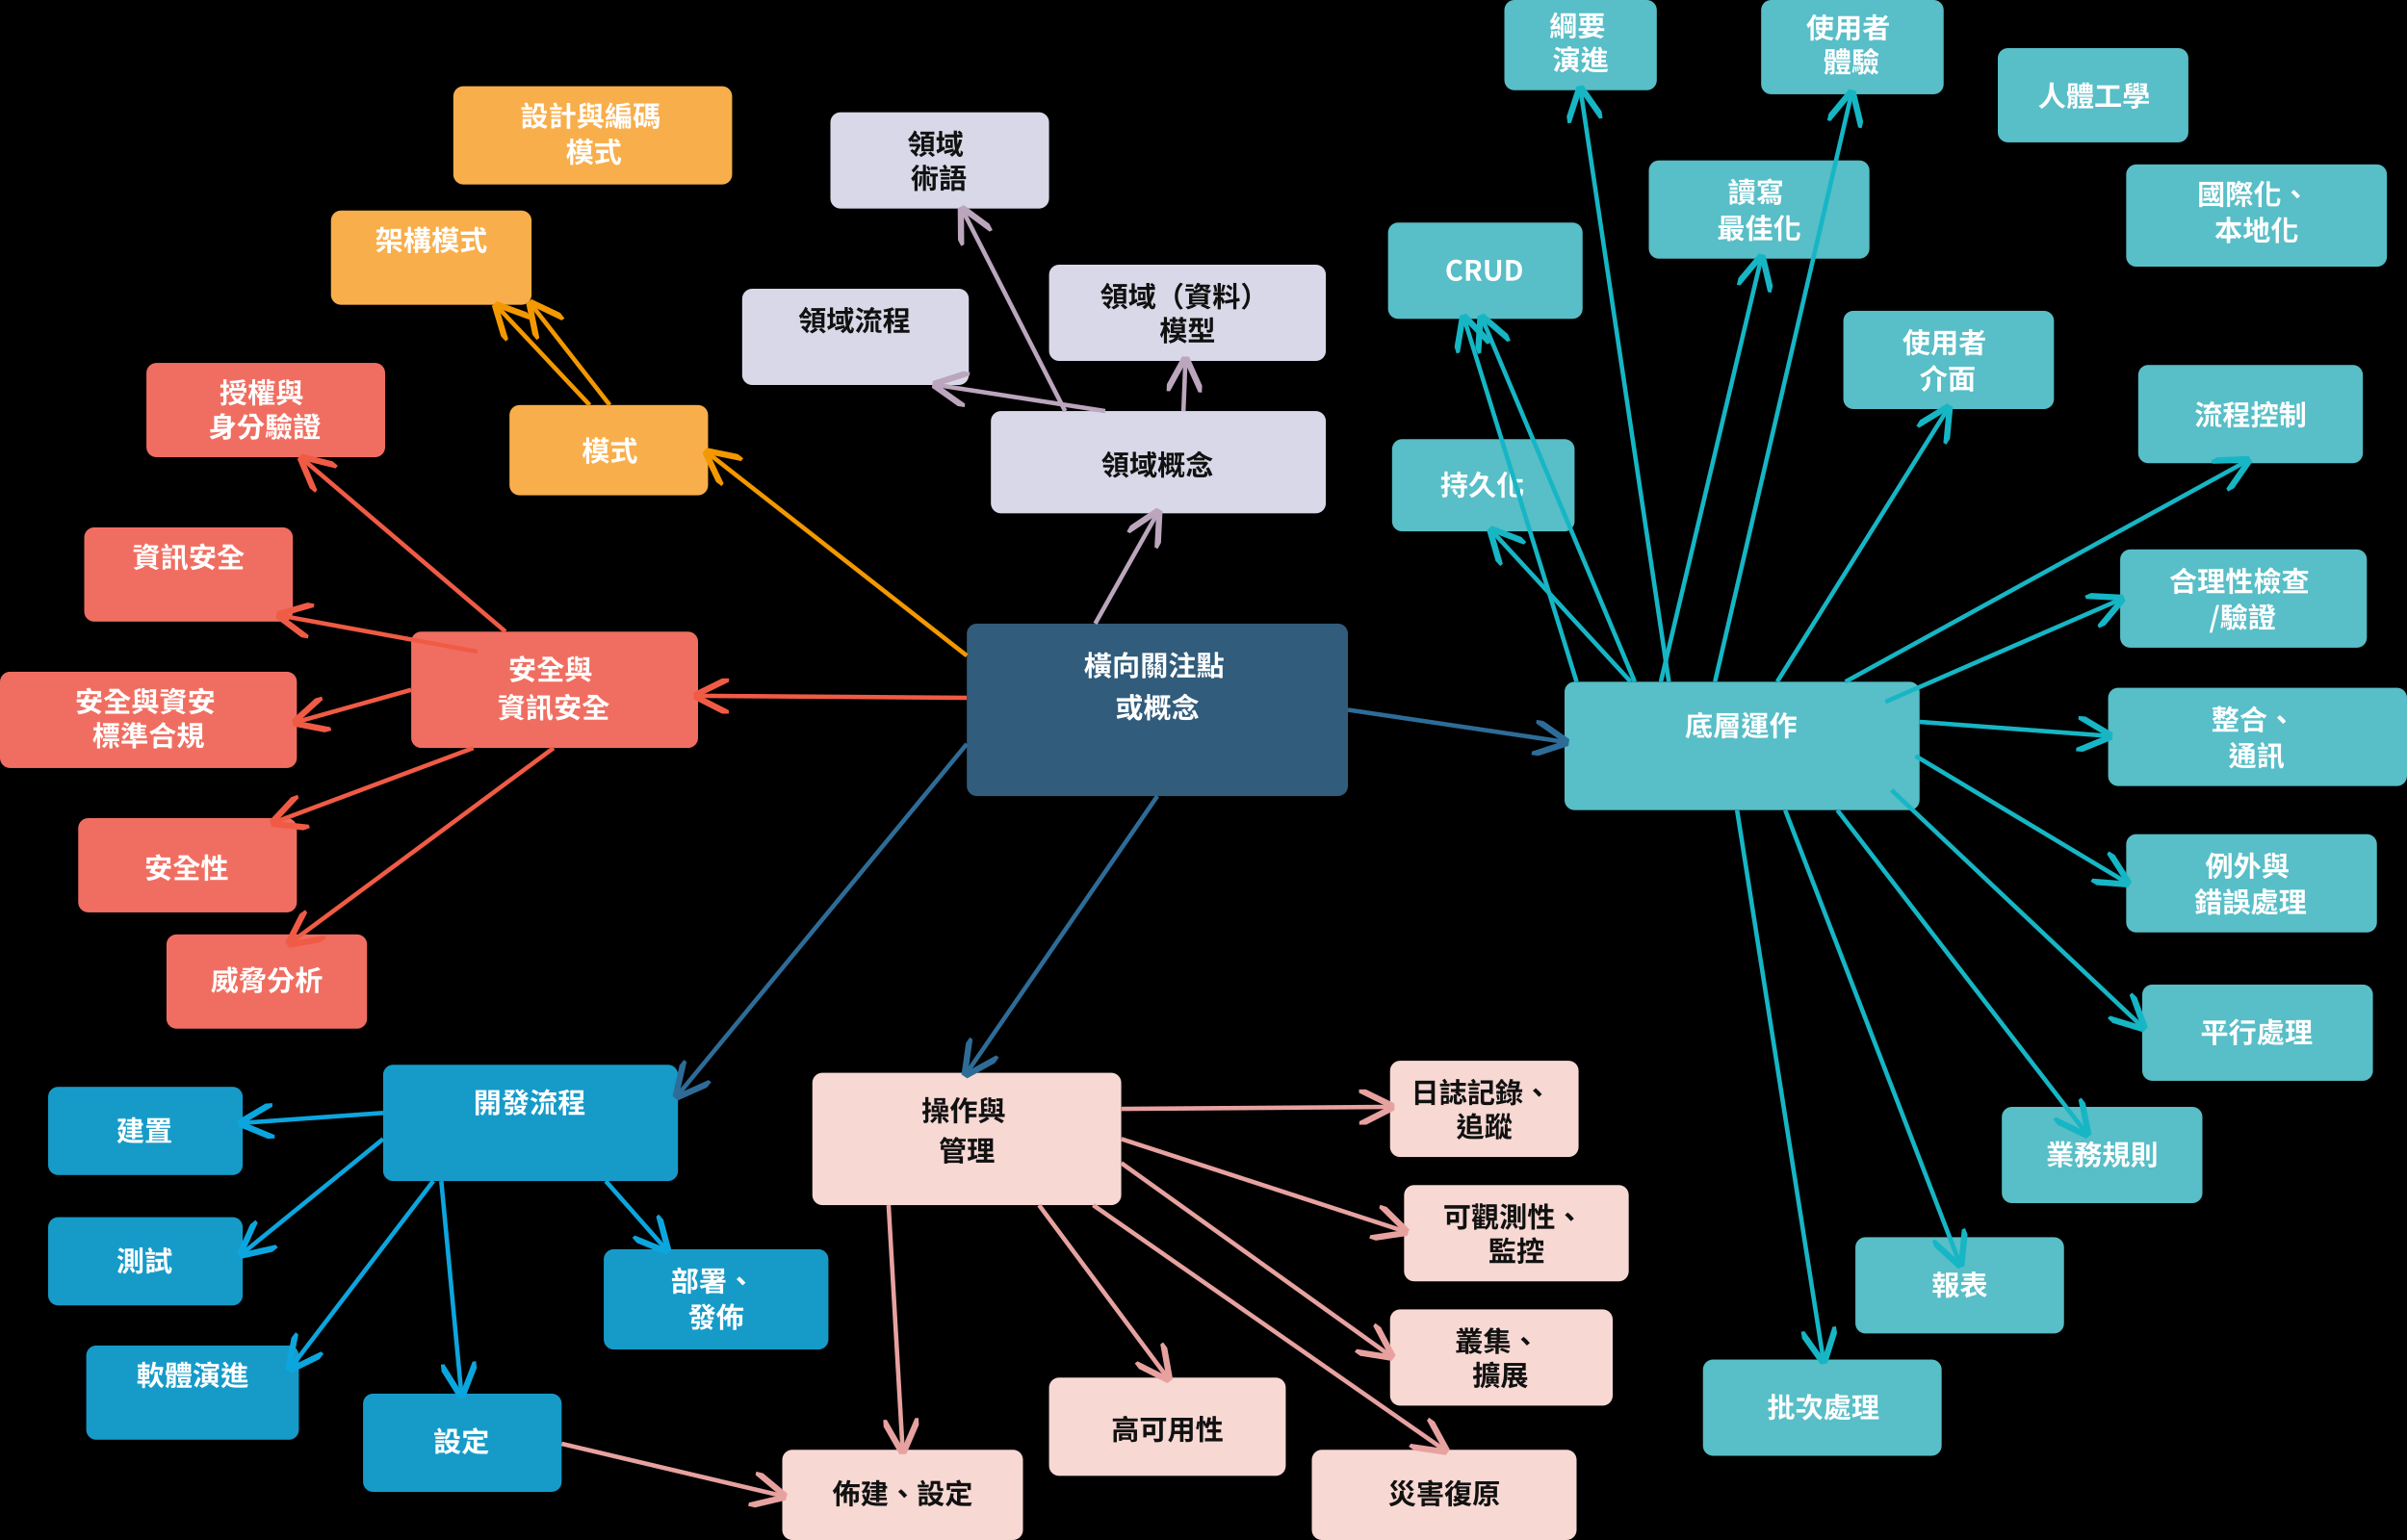
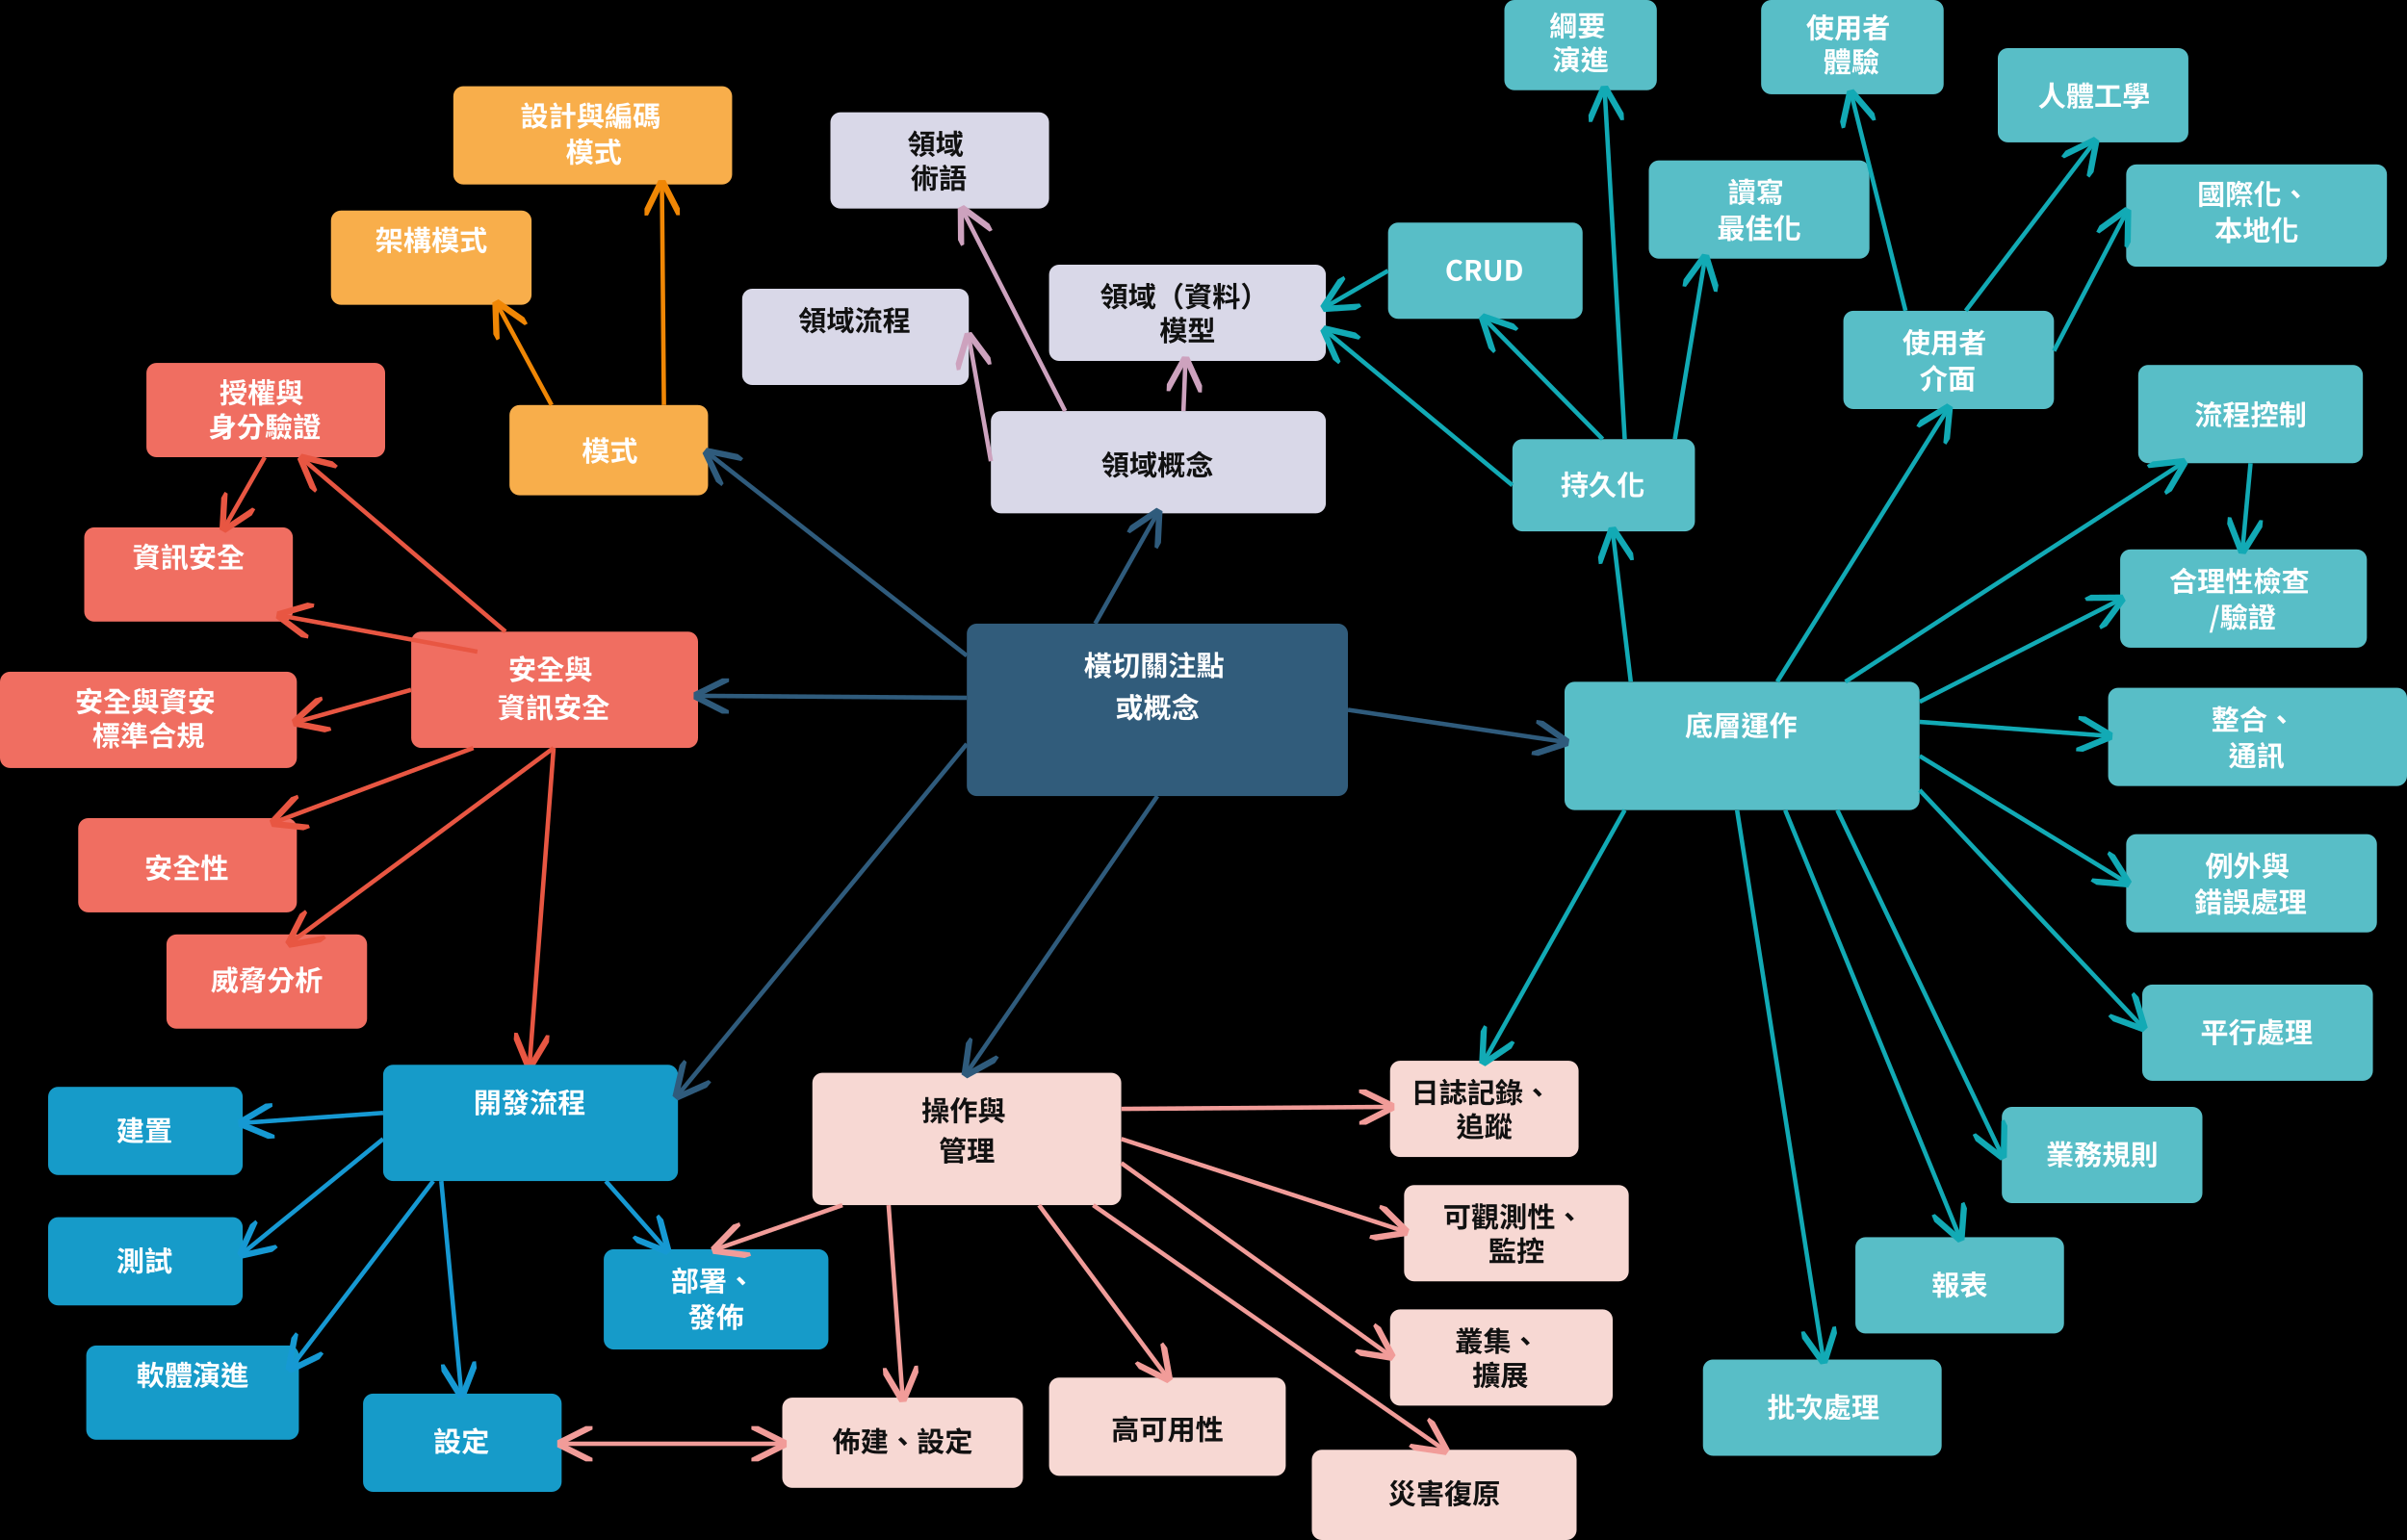
<svg xmlns="http://www.w3.org/2000/svg" width="1200" height="768" viewBox="0 0 1200 768">
  <rect width="1200" height="768" fill="#000" />
  <defs>
    <marker id="arrow" markerWidth="8" markerHeight="8" refX="7" refY="4" orient="auto">
+       <path d="M0,0 L8,4 L0,8" fill="none" stroke="context-stroke" stroke-width="1.4" />
+     </marker>
+     <marker id="arrow-start" markerWidth="8" markerHeight="8" refX="7" refY="4" orient="auto-start-reverse">
      <path d="M0,0 L8,4 L0,8" fill="none" stroke="context-stroke" stroke-width="1.4" />
    </marker>
  </defs>
  <style>
    .box { stroke: none; rx: 5; }
    .dark { fill: #315c7b; }
    .blue { fill: #169bc9; }
    .cyan { fill: #58bec7; }
    .orange { fill: #f8ae4b; }
    .red { fill: #f06e61; }
    .pink { fill: #f7d8d3; }
    .lav { fill: #d9d8e8; }
    .text { font-family: "Noto Sans CJK TC", "Noto Sans TC", sans-serif; fill: #fff; font-size: 14px; font-weight: 600; text-anchor: middle; }
    .darktext { font-family: "Noto Sans CJK TC", "Noto Sans TC", sans-serif; fill: #111; font-size: 14px; font-weight: 600; text-anchor: middle; }
    .line { fill: none; stroke-width: 2.2; marker-end: url(#arrow); }
-     .dblue { stroke: #2e6c98; }
-     .scyan { stroke: #16b6c5; }
-     .sorange { stroke: #f39800; }
-     .sred { stroke: #f05b45; }
-     .sblue { stroke: #0ca6df; }
-     .spink { stroke: #e7a2a0; }
-     .slav { stroke: #bba6bd; }
+     .dblue { stroke: #2f5b7c; }
+     .scyan { stroke: #12aab5; }
+     .sorange { stroke: #f08705; }
+     .sred { stroke: #e85642; }
+     .sblue { stroke: #1699d3; }
+     .spink { stroke: #f19c99; }
+     .slav { stroke: #cda2be; }
  </style>
  <rect class="box dark" x="482" y="311" width="190" height="86" />
  <text class="text" x="577" y="337">
-     <tspan x="577">橫向關注點</tspan>
+     <tspan x="577">橫切關注點</tspan>
    <tspan x="577" dy="21">或概念</tspan>
  </text>
  <rect class="box red" x="205" y="315" width="143" height="58" />
  <text class="text" x="276" y="339">
    <tspan x="276">安全與</tspan>
    <tspan x="276" dy="19">資訊安全</tspan>
  </text>
-   <path class="line sred" d="M482 348 L348 347" />
+   <path class="line dblue" d="M482 348 L348 347" />
  <rect class="box red" x="73" y="181" width="119" height="47" />
  <text class="text" x="132" y="201">
    <tspan x="132">授權與</tspan>
    <tspan x="132" dy="17">身分驗證</tspan>
  </text>
  <rect class="box red" x="42" y="263" width="104" height="47" />
  <text class="text" x="94" y="283">
    <tspan x="94">資訊安全</tspan>
  </text>
  <rect class="box red" x="0" y="335" width="148" height="48" />
  <text class="text" x="74" y="355">
    <tspan x="74">安全與資安</tspan>
    <tspan x="74" dy="17">標準合規</tspan>
  </text>
  <rect class="box red" x="39" y="408" width="109" height="47" />
  <text class="text" x="93" y="438">安全性</text>
  <rect class="box red" x="83" y="466" width="100" height="47" />
  <text class="text" x="133" y="494">
    <tspan x="133">威脅分析</tspan>
  </text>
  <path class="line sred" d="M252 315 L151 229" />
  <path class="line sred" d="M238 325 L140 307" />
  <path class="line sred" d="M205 344 L148 360" />
  <path class="line sred" d="M236 373 L137 410" />
  <path class="line sred" d="M276 373 L145 470" />
+   <path class="line sred" d="M276 373 L264 531" />
+   <path class="line sred" d="M132 228 L112 263" />
  <rect class="box orange" x="254" y="202" width="99" height="45" />
  <text class="text" x="304" y="230">模式</text>
  <rect class="box orange" x="165" y="105" width="100" height="47" />
  <text class="text" x="215" y="125">
    <tspan x="215">架構模式</tspan>
  </text>
  <rect class="box orange" x="226" y="43" width="139" height="49" />
  <text class="text" x="296" y="63">
    <tspan x="296">設計與編碼</tspan>
    <tspan x="296" dy="18">模式</tspan>
  </text>
-   <path class="line sorange" d="M482 327 L353 226" />
-   <path class="line sorange" d="M304 202 L265 152" />
-   <path class="line sorange" d="M294 202 L248 153" />
+   <path class="line dblue" d="M482 327 L353 226" />
+   <path class="line sorange" d="M275 202 L248 152" />
+   <path class="line sorange" d="M331 202 L330 92" />
  <rect class="box lav" x="494" y="205" width="167" height="51" />
  <text class="darktext" x="577" y="237">領域概念</text>
  <rect class="box lav" x="414" y="56" width="109" height="48" />
  <text class="darktext" x="468" y="77">
    <tspan x="468">領域</tspan>
    <tspan x="468" dy="17">術語</tspan>
  </text>
  <rect class="box lav" x="370" y="144" width="113" height="48" />
  <text class="darktext" x="426" y="165">
    <tspan x="426">領域流程</tspan>
  </text>
  <rect class="box lav" x="523" y="132" width="138" height="48" />
  <text class="darktext" x="592" y="153">
    <tspan x="592">領域（資料）</tspan>
    <tspan x="592" dy="17">模型</tspan>
  </text>
-   <path class="line slav" d="M546 311 L577 256" />
+   <path class="line dblue" d="M546 311 L577 256" />
  <path class="line slav" d="M531 205 L480 105" />
-   <path class="line slav" d="M551 205 L467 192" />
+   <path class="line slav" d="M494 230 L483 168" />
  <path class="line slav" d="M590 205 L591 180" />
  <rect class="box blue" x="191" y="531" width="147" height="58" />
  <text class="text" x="264" y="555">
    <tspan x="264">開發流程</tspan>
  </text>
  <rect class="box blue" x="24" y="542" width="97" height="44" />
  <text class="text" x="72" y="569">建置</text>
  <rect class="box blue" x="24" y="607" width="97" height="44" />
  <text class="text" x="72" y="634">測試</text>
  <rect class="box blue" x="43" y="671" width="106" height="47" />
  <text class="text" x="96" y="691">
    <tspan x="96">軟體演進</tspan>
  </text>
  <rect class="box blue" x="301" y="623" width="112" height="50" />
  <text class="text" x="357" y="644">
    <tspan x="357">部署、</tspan>
    <tspan x="357" dy="18">發佈</tspan>
  </text>
  <rect class="box blue" x="181" y="695" width="99" height="49" />
  <text class="text" x="230" y="724">設定</text>
  <path class="line dblue" d="M482 371 L338 546" />
  <path class="line sblue" d="M191 555 L121 560" />
  <path class="line sblue" d="M191 568 L121 625" />
  <path class="line sblue" d="M216 589 L145 682" />
  <path class="line sblue" d="M302 589 L332 623" />
  <path class="line sblue" d="M220 589 L230 695" />
  <rect class="box pink" x="405" y="535" width="154" height="66" />
  <text class="darktext" x="482" y="559">
    <tspan x="482">操作與</tspan>
    <tspan x="482" dy="20">管理</tspan>
  </text>
  <rect class="box pink" x="693" y="529" width="94" height="48" />
  <text class="darktext" x="740" y="550">
    <tspan x="740">日誌記錄、</tspan>
    <tspan x="740" dy="17">追蹤</tspan>
  </text>
  <rect class="box pink" x="700" y="591" width="112" height="48" />
  <text class="darktext" x="756" y="612">
    <tspan x="756">可觀測性、</tspan>
    <tspan x="756" dy="17">監控</tspan>
  </text>
  <rect class="box pink" x="693" y="653" width="111" height="48" />
  <text class="darktext" x="748" y="674">
    <tspan x="748">叢集、</tspan>
    <tspan x="748" dy="17">擴展</tspan>
  </text>
-   <rect class="box pink" x="390" y="723" width="120" height="45" />
-   <text class="darktext" x="450" y="750">佈建、設定</text>
+   <rect class="box pink" x="390" y="697" width="120" height="45" />
+   <text class="darktext" x="450" y="724">佈建、設定</text>
  <rect class="box pink" x="523" y="687" width="118" height="49" />
  <text class="darktext" x="582" y="718">高可用性</text>
  <rect class="box pink" x="654" y="723" width="132" height="45" />
  <text class="darktext" x="720" y="750">災害復原</text>
  <path class="line dblue" d="M577 397 L482 535" />
  <path class="line spink" d="M559 553 L693 552" />
  <path class="line spink" d="M559 568 L700 614" />
  <path class="line spink" d="M559 580 L693 676" />
-   <path class="line spink" d="M443 601 L450 723" />
+   <path class="line spink" d="M443 601 L450 697" />
  <path class="line spink" d="M518 601 L582 687" />
  <path class="line spink" d="M545 601 L720 723" />
-   <path class="line spink" d="M280 720 L390 746" />
+   <path class="line spink" d="M420 601 L357 623" />
+   <path class="line spink" d="M280 720 L390 720" marker-start="url(#arrow-start)" />
  <rect class="box cyan" x="780" y="340" width="177" height="64" />
  <text class="text" x="868" y="367">
    <tspan x="868">底層運作</tspan>
  </text>
  <path class="line dblue" d="M672 354 L780 370" />
-   <rect class="box cyan" x="694" y="219" width="91" height="46" />
-   <text class="text" x="739" y="247">持久化</text>
+   <rect class="box cyan" x="754" y="219" width="91" height="46" />
+   <text class="text" x="799" y="247">持久化</text>
  <rect class="box cyan" x="692" y="111" width="97" height="48" />
  <text class="text" x="740" y="140">
    <tspan x="740">CRUD</tspan>
  </text>
  <rect class="box cyan" x="750" y="0" width="76" height="45" />
  <text class="text" x="788" y="18">
    <tspan x="788">綱要</tspan>
    <tspan x="788" dy="17">演進</tspan>
  </text>
  <rect class="box cyan" x="878" y="0" width="91" height="47" />
  <text class="text" x="923" y="19">
    <tspan x="923">使用者</tspan>
    <tspan x="923" dy="17">體驗</tspan>
  </text>
  <rect class="box cyan" x="996" y="24" width="95" height="47" />
  <text class="text" x="1044" y="53">人體工學</text>
  <rect class="box cyan" x="1060" y="82" width="130" height="51" />
  <text class="text" x="1125" y="102">
    <tspan x="1125">國際化、</tspan>
    <tspan x="1125" dy="18">本地化</tspan>
  </text>
  <rect class="box cyan" x="919" y="155" width="105" height="49" />
  <text class="text" x="971" y="176">
    <tspan x="971">使用者</tspan>
    <tspan x="971" dy="18">介面</tspan>
  </text>
  <rect class="box cyan" x="1066" y="182" width="112" height="49" />
  <text class="text" x="1122" y="212">流程控制</text>
  <rect class="box cyan" x="1057" y="274" width="123" height="49" />
  <text class="text" x="1118" y="295">
    <tspan x="1118">合理性檢查</tspan>
    <tspan x="1118" dy="18">/驗證</tspan>
  </text>
  <rect class="box cyan" x="1051" y="343" width="149" height="49" />
  <text class="text" x="1125" y="364">
    <tspan x="1125">整合、</tspan>
    <tspan x="1125" dy="18">通訊</tspan>
  </text>
  <rect class="box cyan" x="1060" y="416" width="125" height="49" />
  <text class="text" x="1122" y="437">
    <tspan x="1122">例外與</tspan>
    <tspan x="1122" dy="18">錯誤處理</tspan>
  </text>
  <rect class="box cyan" x="1068" y="491" width="115" height="48" />
  <text class="text" x="1125" y="520">平行處理</text>
  <rect class="box cyan" x="998" y="552" width="100" height="48" />
  <text class="text" x="1048" y="581">業務規則</text>
  <rect class="box cyan" x="925" y="617" width="104" height="48" />
  <text class="text" x="977" y="646">報表</text>
  <rect class="box cyan" x="849" y="678" width="119" height="48" />
  <text class="text" x="909" y="707">
    <tspan x="909">批次處理</tspan>
  </text>
  <rect class="box cyan" x="822" y="80" width="110" height="49" />
  <text class="text" x="877" y="101">
    <tspan x="877">讀寫</tspan>
    <tspan x="877" dy="18">最佳化</tspan>
  </text>
-   <path class="line scyan" d="M813 340 L744 265" />
-   <path class="line scyan" d="M815 340 L739 159" />
-   <path class="line scyan" d="M832 340 L788 45" />
-   <path class="line scyan" d="M855 340 L923 47" />
+   <path class="line scyan" d="M813 340 L804 265" />
+   <path class="line scyan" d="M799 219 L740 159" />
+   <path class="line scyan" d="M810 219 L800 45" />
+   <path class="line scyan" d="M950 155 L923 47" />
  <path class="line scyan" d="M886 340 L971 204" />
-   <path class="line scyan" d="M920 340 L1120 230" />
-   <path class="line scyan" d="M940 350 L1057 299" />
+   <path class="line scyan" d="M920 340 L1088 231" />
+   <path class="line scyan" d="M957 350 L1057 299" />
  <path class="line scyan" d="M957 360 L1051 367" />
-   <path class="line scyan" d="M955 377 L1060 440" />
-   <path class="line scyan" d="M943 394 L1068 512" />
-   <path class="line scyan" d="M916 404 L1040 565" />
-   <path class="line scyan" d="M890 404 L977 630" />
+   <path class="line scyan" d="M957 377 L1060 440" />
+   <path class="line scyan" d="M957 394 L1068 512" />
+   <path class="line scyan" d="M916 404 L998 576" />
+   <path class="line scyan" d="M890 404 L977 617" />
  <path class="line scyan" d="M866 404 L909 678" />
-   <path class="line scyan" d="M786 340 L730 159" />
-   <path class="line scyan" d="M828 340 L878 129" />
+   <path class="line scyan" d="M835 219 L850 129" />
+   <path class="line scyan" d="M810 404 L740 529" />
+   <path class="line scyan" d="M754 242 L661 165" />
+   <path class="line scyan" d="M692 135 L661 153" />
+   <path class="line scyan" d="M980 155 L1044 71" />
+   <path class="line scyan" d="M1024 175 L1060 106" />
+   <path class="line scyan" d="M1122 231 L1118 274" />
</svg>
